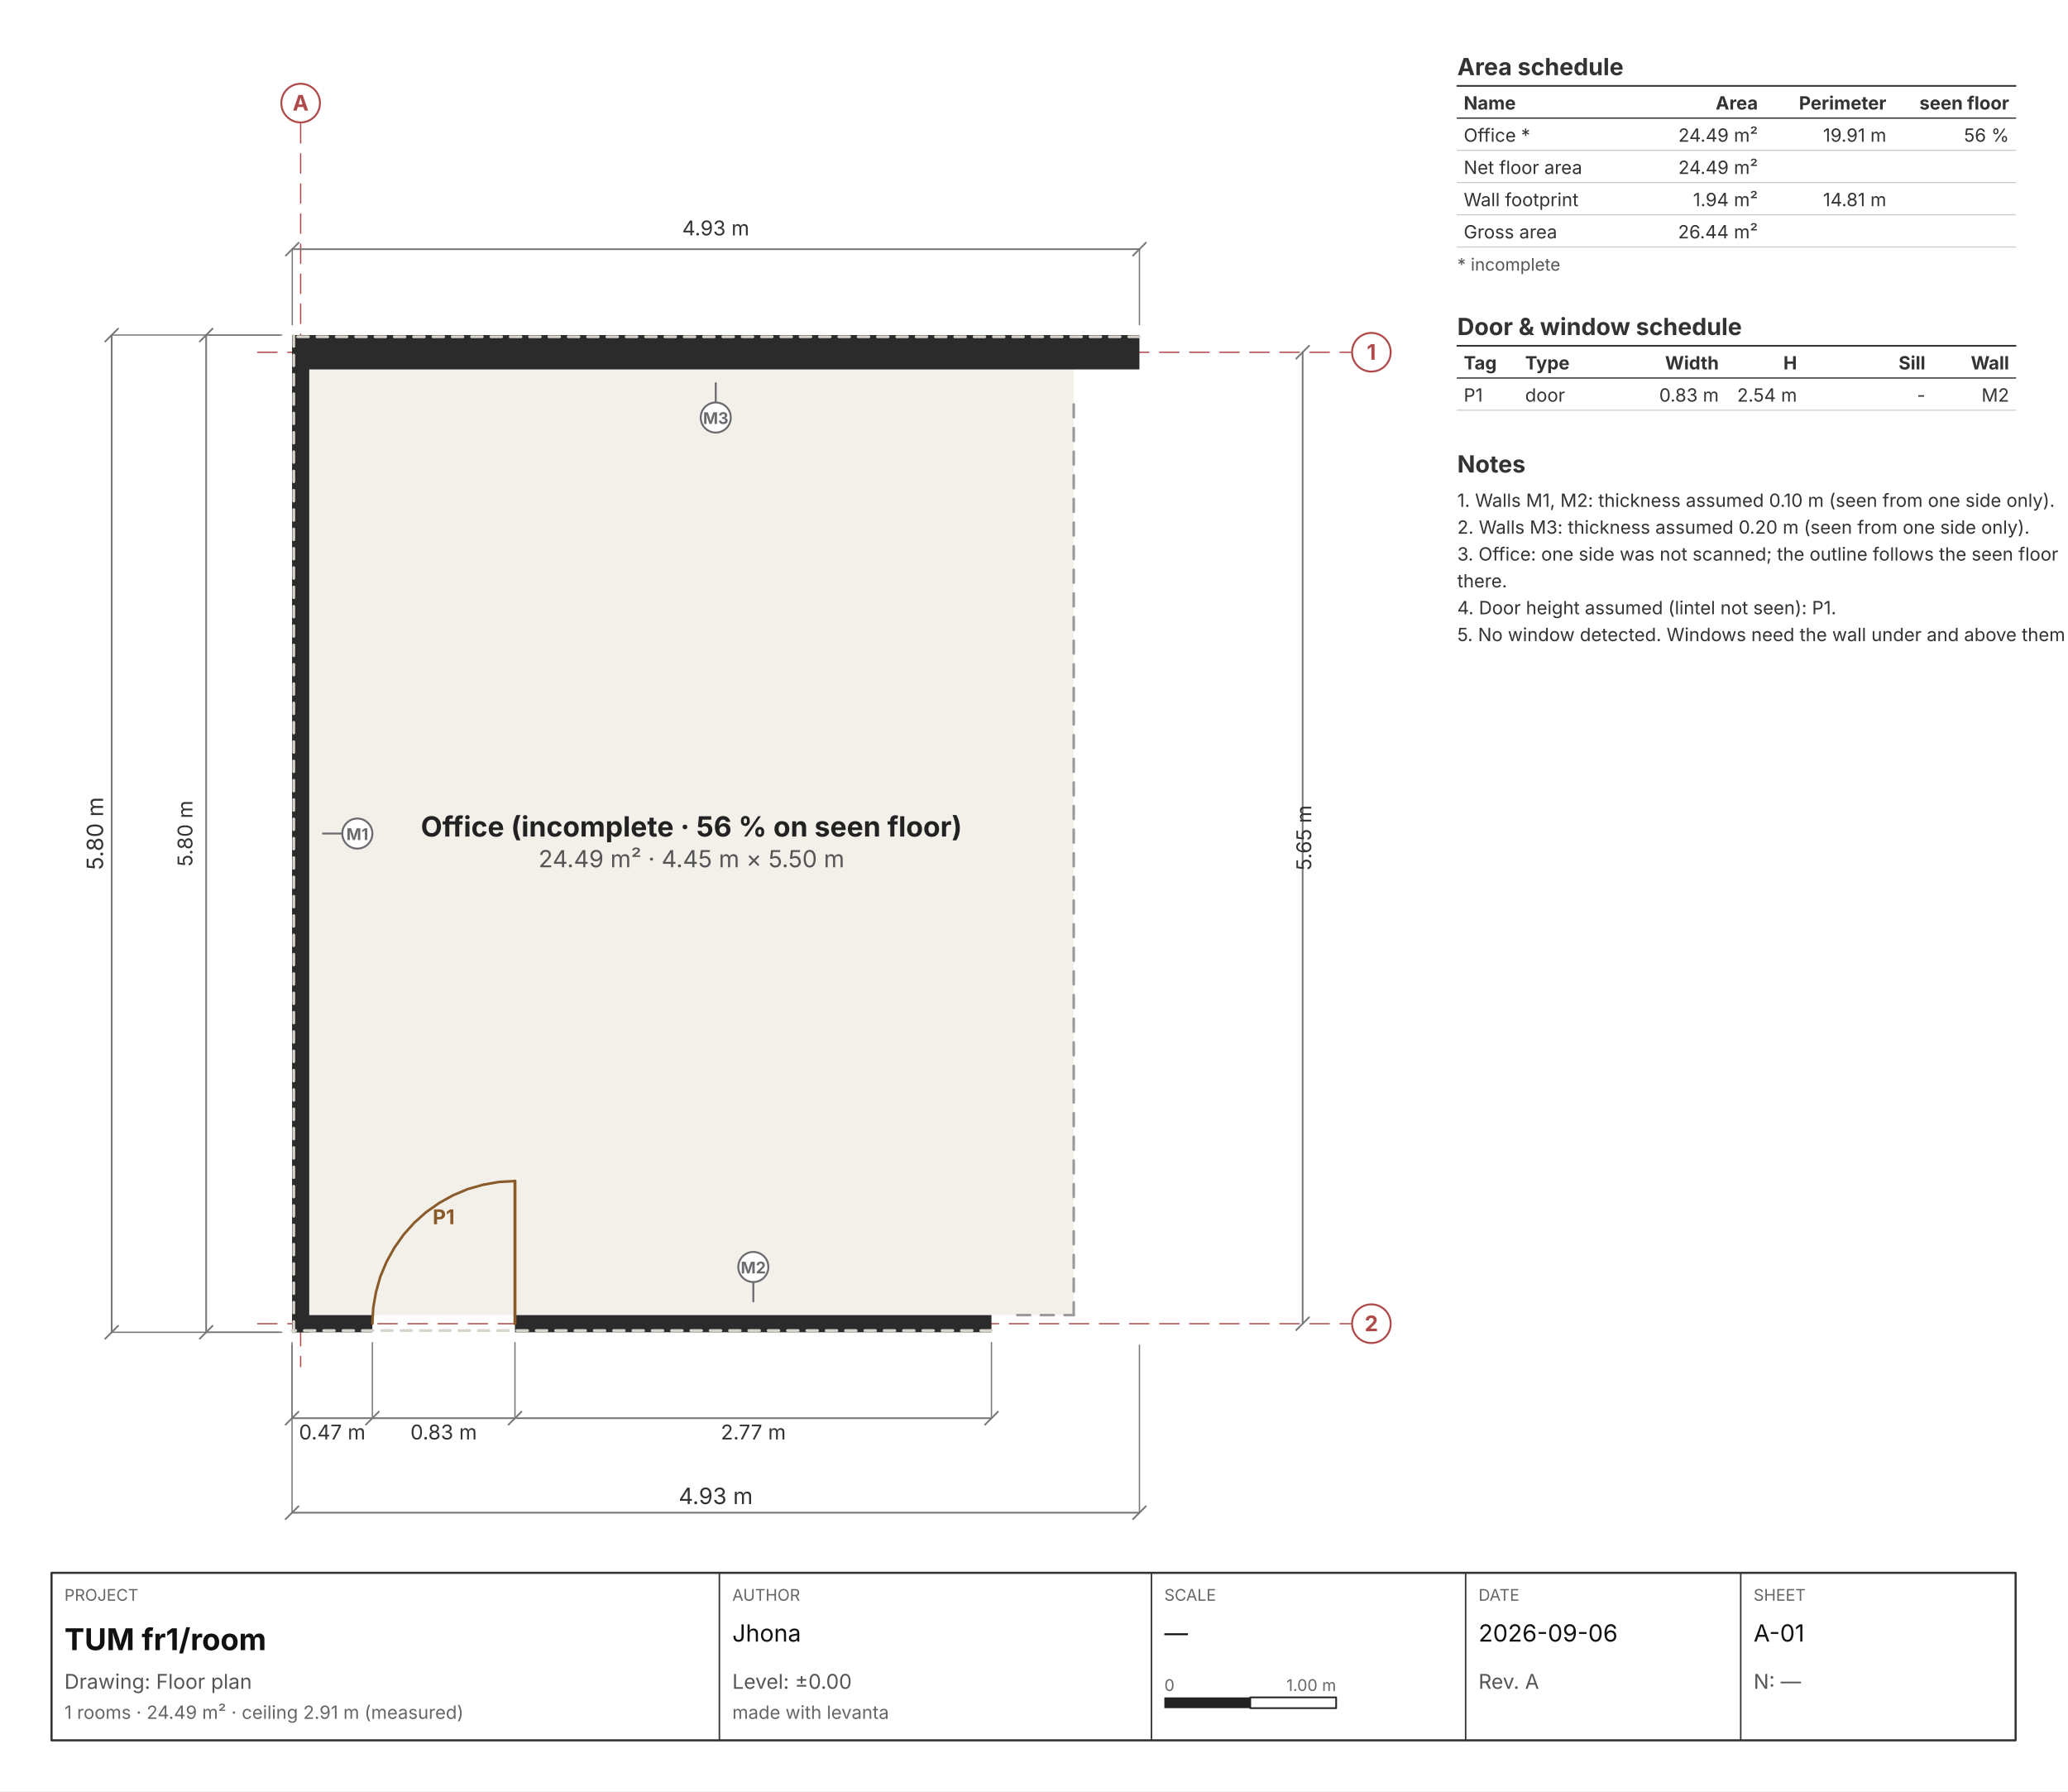
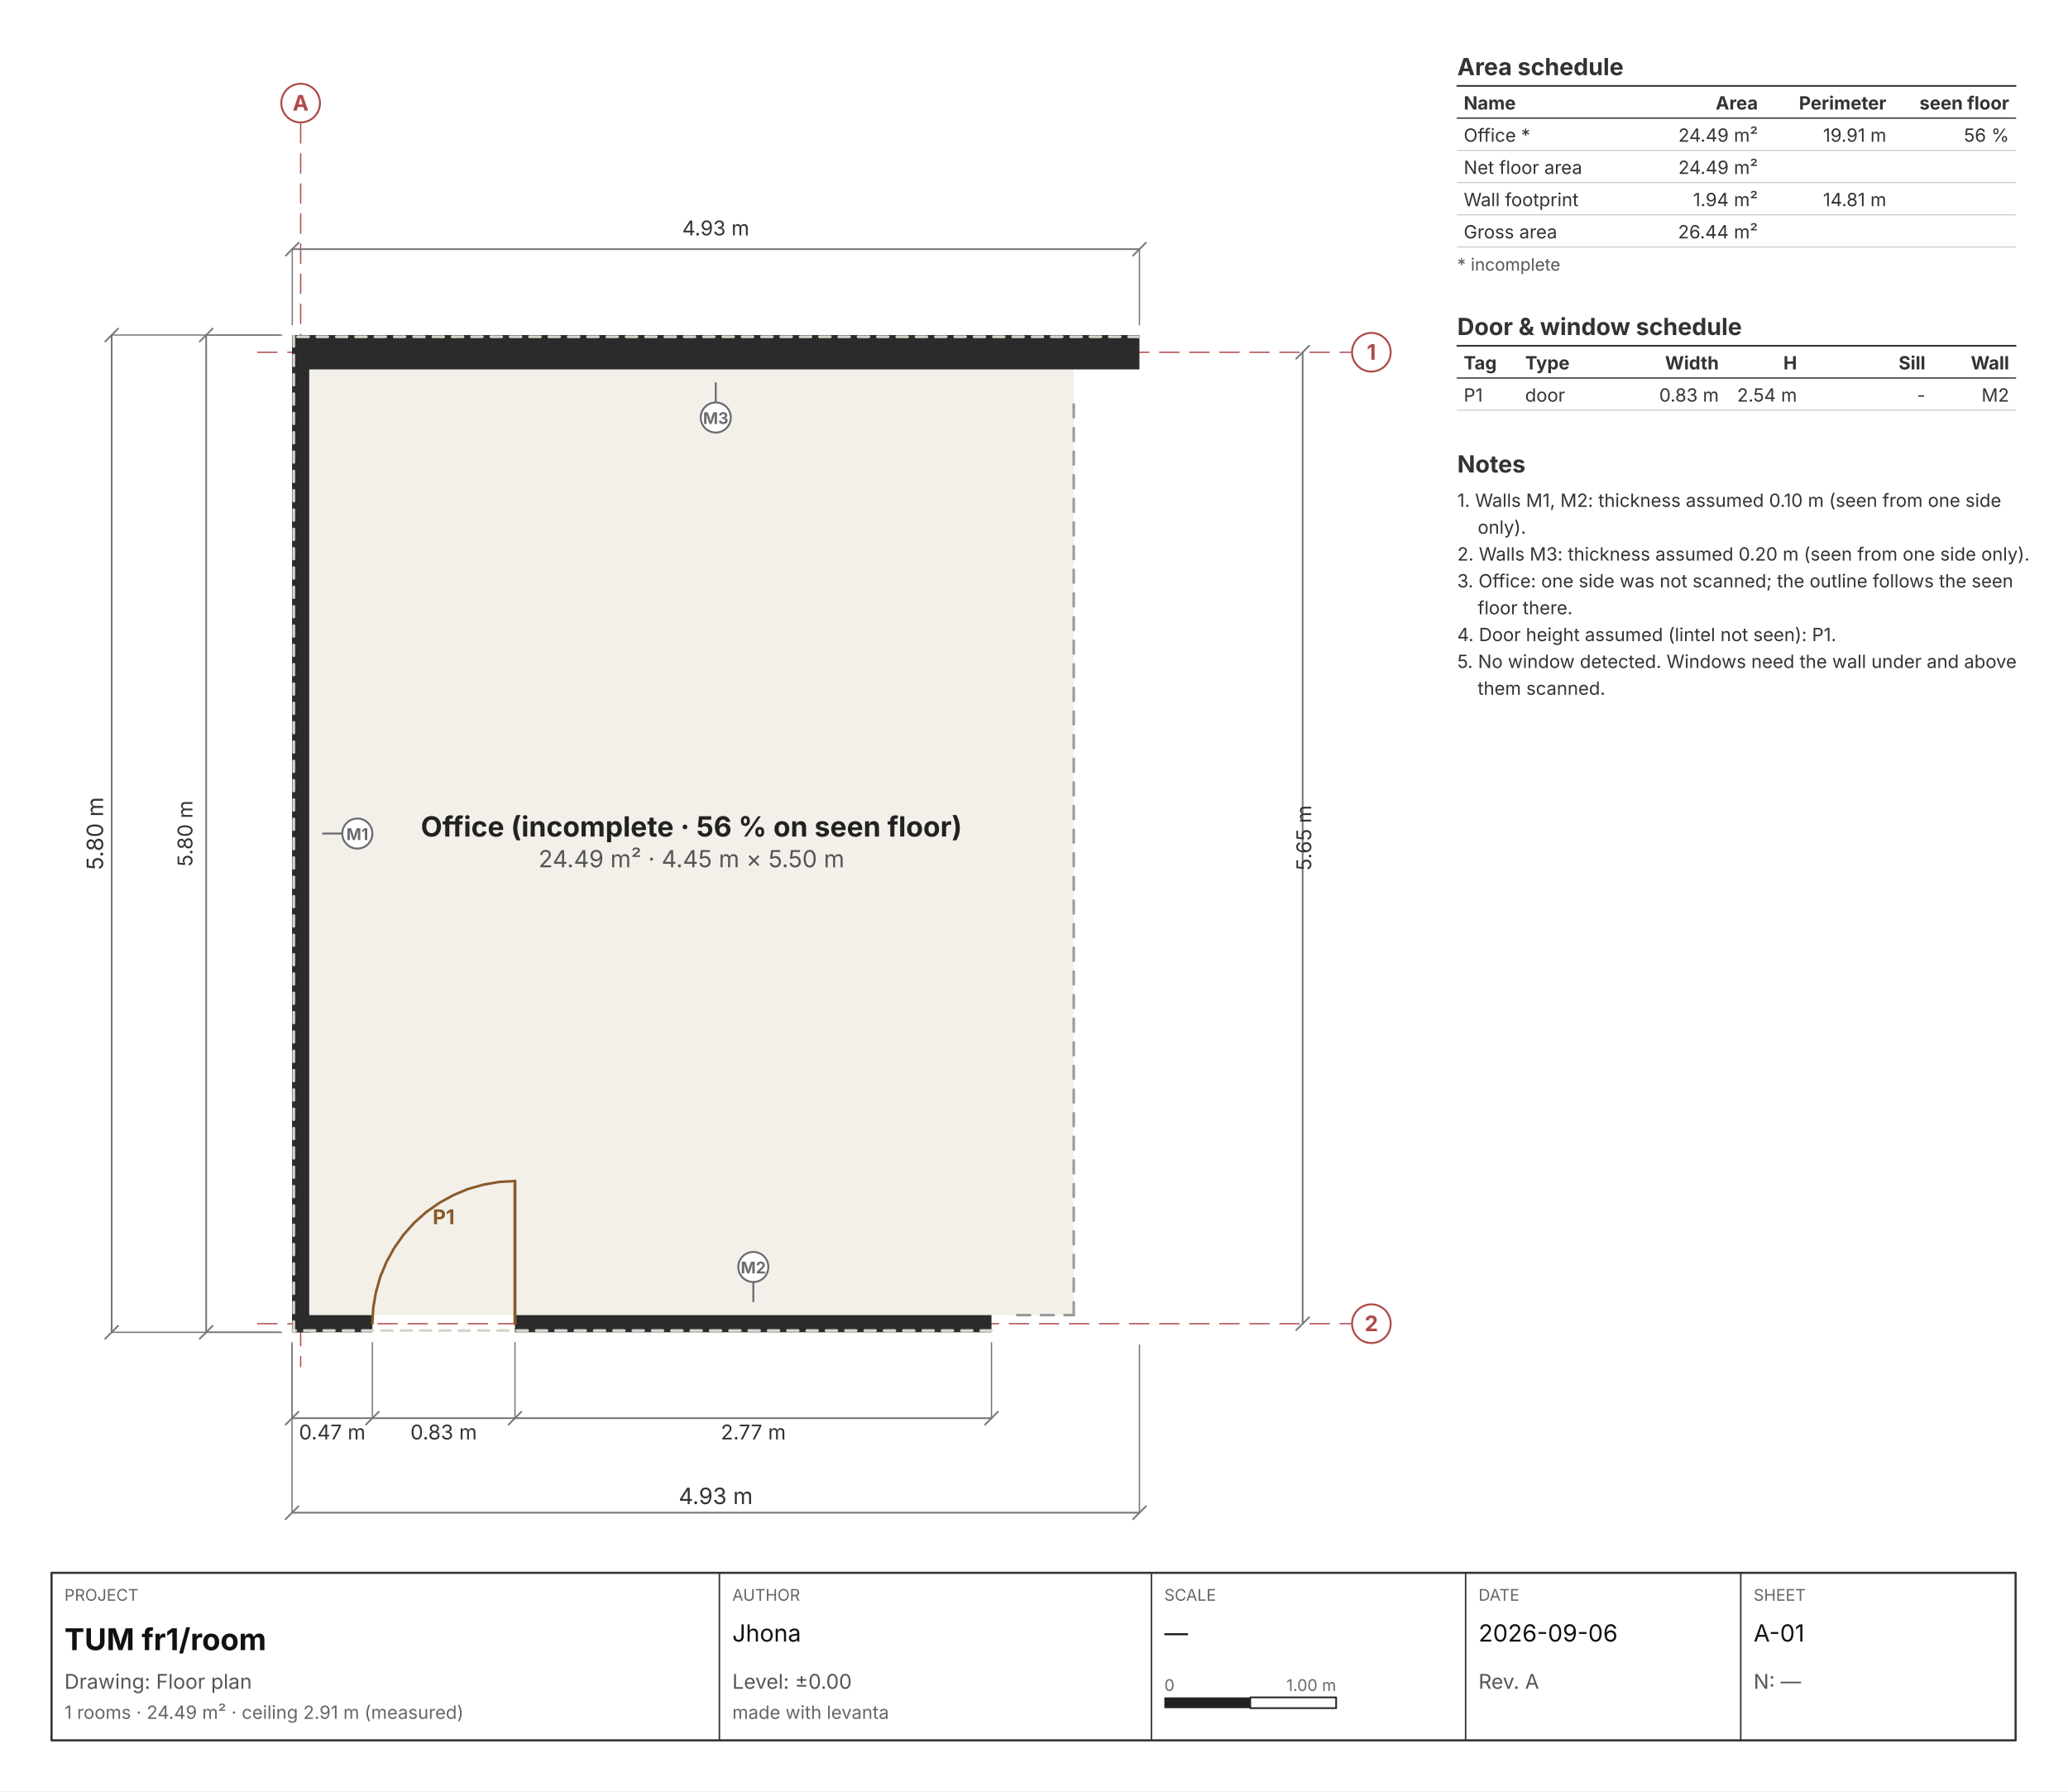
<svg xmlns="http://www.w3.org/2000/svg" width="963" height="834" viewBox="0 0 963 834" font-family="Inter, 'Segoe UI', Helvetica, Arial, sans-serif">
  <rect width="963" height="834" fill="#ffffff" />
  <path class="room" d="M 144.0,172.0 144.0,612.3 500.0,612.3 500.0,172.0 Z" fill="#f3f0ea" />
  <path class="open-edge" d="M 473.7,612.3 L 500.0,612.3" fill="none" stroke="#9a9a9a" stroke-width="1.2" stroke-linejoin="round" stroke-linecap="round" stroke-dasharray="6 5" />
  <path class="open-edge" d="M 500.0,612.3 L 500.0,184.0" fill="none" stroke="#9a9a9a" stroke-width="1.2" stroke-linejoin="round" stroke-linecap="round" stroke-dasharray="6 5" />
  <path class="axis" d="M 140.0,57.6 L 140.0,636.3" fill="none" stroke="#b04a4a" stroke-width="0.6" stroke-linejoin="round" stroke-linecap="round" stroke-dasharray="9 5" />
  <circle class="axis" cx="140.0" cy="48.0" r="9" fill="#ffffff" stroke="#b04a4a" stroke-width="0.9" />
  <text class="axis" x="140.0" y="51.5" font-size="10" text-anchor="middle" fill="#b04a4a" font-weight="700">A</text>
  <path class="axis" d="M 120.0,164.0 L 629.0,164.0" fill="none" stroke="#b04a4a" stroke-width="0.6" stroke-linejoin="round" stroke-linecap="round" stroke-dasharray="9 5" />
  <circle class="axis" cx="638.6" cy="164.0" r="9" fill="#ffffff" stroke="#b04a4a" stroke-width="0.9" />
  <text class="axis" x="638.6" y="167.5" font-size="10" text-anchor="middle" fill="#b04a4a" font-weight="700">1</text>
  <path class="axis" d="M 120.0,616.3 L 629.0,616.3" fill="none" stroke="#b04a4a" stroke-width="0.6" stroke-linejoin="round" stroke-linecap="round" stroke-dasharray="9 5" />
  <circle class="axis" cx="638.6" cy="616.3" r="9" fill="#ffffff" stroke="#b04a4a" stroke-width="0.9" />
  <text class="axis" x="638.6" y="619.8" font-size="10" text-anchor="middle" fill="#b04a4a" font-weight="700">2</text>
  <path class="wall" d="M 136.0,156.0 144.0,156.0 144.0,620.3 136.0,620.3 136.0,156.0 Z" fill="#2b2b2b" />
  <path class="wall" d="M 136.0,612.3 173.4,612.3 173.4,620.3 136.0,620.3 136.0,612.3 Z" fill="#2b2b2b" />
  <path class="wall" d="M 461.7,612.3 461.7,620.3 239.8,620.3 239.8,612.3 461.7,612.3 Z" fill="#2b2b2b" />
  <path class="wall" d="M 136.1,172.0 136.1,156.0 530.6,156.0 530.6,172.0 136.1,172.0 Z" fill="#2b2b2b" />
  <path class="wall-assumed" d="M 136.8,620.3 L 136.8,156.0" fill="none" stroke="#d9d4cb" stroke-width="1.3" stroke-linejoin="round" stroke-linecap="round" stroke-dasharray="5 4" />
  <path class="wall-assumed" d="M 461.7,619.5 L 136.0,619.5" fill="none" stroke="#d9d4cb" stroke-width="1.3" stroke-linejoin="round" stroke-linecap="round" stroke-dasharray="5 4" />
  <path class="wall-assumed" d="M 530.6,156.8 L 136.1,156.8" fill="none" stroke="#d9d4cb" stroke-width="1.3" stroke-linejoin="round" stroke-linecap="round" stroke-dasharray="5 4" />
  <path class="door" d="M 239.8,616.3 L 239.8,549.9" fill="none" stroke="#8a5a2b" stroke-width="1.4" stroke-linejoin="round" stroke-linecap="round" />
  <path class="door" d="M 239.8,549.9 L 232.4,550.3 L 225.0,551.6 L 217.9,553.6 L 211.0,556.5 L 204.5,560.1 L 198.4,564.4 L 192.9,569.3 L 187.9,574.9 L 183.6,581.0 L 180.0,587.5 L 177.1,594.4 L 175.1,601.5 L 173.8,608.9 L 173.4,616.3" fill="none" stroke="#8a5a2b" stroke-width="1.2" stroke-linejoin="round" stroke-linecap="round" />
  <text class="tag" x="206.6" y="570.0" font-size="9.5" text-anchor="middle" fill="#8a5a2b" font-weight="700">P1</text>
  <path class="wall-tag-pointer" d="M 159.2,388.1 L 150.4,388.1" fill="none" stroke="#6b6b6f" stroke-width="0.9" stroke-linejoin="round" stroke-linecap="round" />
  <circle class="wall-tag-circle" cx="166.4" cy="388.1" r="7" fill="#ffffff" stroke="#6b6b6f" stroke-width="0.9" />
  <text class="wall-tag" x="166.4" y="391.1" font-size="7.5" text-anchor="middle" fill="#6b6b6f" font-weight="700">M1</text>
  <path class="wall-tag-pointer" d="M 350.8,597.1 L 350.8,605.9" fill="none" stroke="#6b6b6f" stroke-width="0.9" stroke-linejoin="round" stroke-linecap="round" />
  <circle class="wall-tag-circle" cx="350.8" cy="589.9" r="7" fill="#ffffff" stroke="#6b6b6f" stroke-width="0.9" />
  <text class="wall-tag" x="350.8" y="592.9" font-size="7.5" text-anchor="middle" fill="#6b6b6f" font-weight="700">M2</text>
  <path class="wall-tag-pointer" d="M 333.3,187.2 L 333.3,178.4" fill="none" stroke="#6b6b6f" stroke-width="0.9" stroke-linejoin="round" stroke-linecap="round" />
  <circle class="wall-tag-circle" cx="333.3" cy="194.4" r="7" fill="#ffffff" stroke="#6b6b6f" stroke-width="0.9" />
  <text class="wall-tag" x="333.3" y="197.4" font-size="7.5" text-anchor="middle" fill="#6b6b6f" font-weight="700">M3</text>
  <text class="label" x="322.0" y="389.5" font-size="13" text-anchor="middle" fill="#222222" font-weight="700">Office (incomplete · 56 % on seen floor)</text>
  <text class="label" x="322.0" y="403.8" font-size="11" text-anchor="middle" fill="#555555">24.49 m² · 4.45 m × 5.50 m</text>
  <path class="dim-chain" d="M 96.0,620.3 L 96.0,156.0" fill="none" stroke="#777777" stroke-width="0.8" stroke-linejoin="round" stroke-linecap="round" />
  <path class="dim-chain" d="M 131.2,620.3 L 96.0,620.3" fill="none" stroke="#777777" stroke-width="0.6" stroke-linejoin="round" stroke-linecap="round" />
  <path class="dim" d="M 93.0,623.3 L 99.0,617.3" fill="none" stroke="#777777" stroke-width="0.8" stroke-linejoin="round" stroke-linecap="round" />
  <path class="dim-chain" d="M 131.2,156.0 L 96.0,156.0" fill="none" stroke="#777777" stroke-width="0.6" stroke-linejoin="round" stroke-linecap="round" />
  <path class="dim" d="M 93.0,159.0 L 99.0,153.0" fill="none" stroke="#777777" stroke-width="0.8" stroke-linejoin="round" stroke-linecap="round" />
  <text class="dim-chain" x="89.6" y="388.1" font-size="9.5" text-anchor="middle" fill="#333333" transform="rotate(-90 89.6 388.1)">5.80 m</text>
  <path class="dim-chain" d="M 461.7,660.3 L 136.0,660.3" fill="none" stroke="#777777" stroke-width="0.8" stroke-linejoin="round" stroke-linecap="round" />
  <path class="dim-chain" d="M 461.7,625.1 L 461.7,660.3" fill="none" stroke="#777777" stroke-width="0.6" stroke-linejoin="round" stroke-linecap="round" />
  <path class="dim" d="M 458.7,663.3 L 464.7,657.3" fill="none" stroke="#777777" stroke-width="0.8" stroke-linejoin="round" stroke-linecap="round" />
  <path class="dim-chain" d="M 239.8,625.1 L 239.8,660.3" fill="none" stroke="#777777" stroke-width="0.6" stroke-linejoin="round" stroke-linecap="round" />
  <path class="dim" d="M 236.8,663.3 L 242.8,657.3" fill="none" stroke="#777777" stroke-width="0.8" stroke-linejoin="round" stroke-linecap="round" />
  <path class="dim-chain" d="M 173.4,625.1 L 173.4,660.3" fill="none" stroke="#777777" stroke-width="0.6" stroke-linejoin="round" stroke-linecap="round" />
  <path class="dim" d="M 170.4,663.3 L 176.4,657.3" fill="none" stroke="#777777" stroke-width="0.8" stroke-linejoin="round" stroke-linecap="round" />
  <path class="dim-chain" d="M 136.0,625.1 L 136.0,660.3" fill="none" stroke="#777777" stroke-width="0.6" stroke-linejoin="round" stroke-linecap="round" />
  <path class="dim" d="M 133.0,663.3 L 139.0,657.3" fill="none" stroke="#777777" stroke-width="0.8" stroke-linejoin="round" stroke-linecap="round" />
  <text class="dim-chain" x="350.8" y="670.2" font-size="9.5" text-anchor="middle" fill="#333333">2.77 m</text>
  <text class="dim-chain" x="206.6" y="670.2" font-size="9.5" text-anchor="middle" fill="#333333">0.83 m</text>
  <text class="dim-chain" x="154.7" y="670.2" font-size="9.5" text-anchor="middle" fill="#333333">0.47 m</text>
  <path class="dim-chain" d="M 530.6,116.0 L 136.1,116.0" fill="none" stroke="#777777" stroke-width="0.8" stroke-linejoin="round" stroke-linecap="round" />
  <path class="dim-chain" d="M 530.6,151.2 L 530.6,116.0" fill="none" stroke="#777777" stroke-width="0.6" stroke-linejoin="round" stroke-linecap="round" />
  <path class="dim" d="M 527.6,119.0 L 533.6,113.0" fill="none" stroke="#777777" stroke-width="0.8" stroke-linejoin="round" stroke-linecap="round" />
  <path class="dim-chain" d="M 136.1,151.2 L 136.1,116.0" fill="none" stroke="#777777" stroke-width="0.6" stroke-linejoin="round" stroke-linecap="round" />
  <path class="dim" d="M 133.1,119.0 L 139.1,113.0" fill="none" stroke="#777777" stroke-width="0.8" stroke-linejoin="round" stroke-linecap="round" />
  <text class="dim-chain" x="333.3" y="109.6" font-size="9.5" text-anchor="middle" fill="#333333">4.93 m</text>
  <path class="dim-axes" d="M 606.6,616.3 L 606.6,164.0" fill="none" stroke="#777777" stroke-width="0.8" stroke-linejoin="round" stroke-linecap="round" />
  <path class="dim" d="M 603.6,619.3 L 609.6,613.3" fill="none" stroke="#777777" stroke-width="0.8" stroke-linejoin="round" stroke-linecap="round" />
  <path class="dim" d="M 603.6,167.0 L 609.6,161.0" fill="none" stroke="#777777" stroke-width="0.8" stroke-linejoin="round" stroke-linecap="round" />
  <text class="dim-axes" x="610.6" y="390.1" font-size="9.5" text-anchor="middle" fill="#333333" transform="rotate(-90 610.6 390.1)">5.65 m</text>
  <path class="dim" d="M 136.0,704.3 L 530.6,704.3" fill="none" stroke="#777777" stroke-width="0.8" stroke-linejoin="round" stroke-linecap="round" />
  <path class="dim" d="M 136.0,626.3 L 136.0,704.3" fill="none" stroke="#777777" stroke-width="0.6" stroke-linejoin="round" stroke-linecap="round" />
  <path class="dim" d="M 530.6,626.3 L 530.6,704.3" fill="none" stroke="#777777" stroke-width="0.6" stroke-linejoin="round" stroke-linecap="round" />
  <path class="dim" d="M 133.0,707.3 L 139.0,701.3" fill="none" stroke="#777777" stroke-width="0.8" stroke-linejoin="round" stroke-linecap="round" />
  <path class="dim" d="M 527.6,707.3 L 533.6,701.3" fill="none" stroke="#777777" stroke-width="0.8" stroke-linejoin="round" stroke-linecap="round" />
  <text class="dim" x="333.3" y="700.3" font-size="10.5" text-anchor="middle" fill="#333333">4.93 m</text>
  <path class="dim" d="M 52.0,620.3 L 52.0,156.0" fill="none" stroke="#777777" stroke-width="0.8" stroke-linejoin="round" stroke-linecap="round" />
  <path class="dim" d="M 130.0,620.3 L 52.0,620.3" fill="none" stroke="#777777" stroke-width="0.6" stroke-linejoin="round" stroke-linecap="round" />
  <path class="dim" d="M 130.0,156.0 L 52.0,156.0" fill="none" stroke="#777777" stroke-width="0.6" stroke-linejoin="round" stroke-linecap="round" />
  <path class="dim" d="M 49.0,623.3 L 55.0,617.3" fill="none" stroke="#777777" stroke-width="0.8" stroke-linejoin="round" stroke-linecap="round" />
  <path class="dim" d="M 49.0,159.0 L 55.0,153.0" fill="none" stroke="#777777" stroke-width="0.8" stroke-linejoin="round" stroke-linecap="round" />
  <text class="dim" x="48.0" y="388.1" font-size="10.5" text-anchor="middle" fill="#333333" transform="rotate(-90 48.0 388.1)">5.80 m</text>
  <text class="table" x="678.6" y="35.0" font-size="11" text-anchor="start" fill="#333333" font-weight="700">Area schedule</text>
  <path class="table" d="M 678.6,40.0 L 938.6,40.0" fill="none" stroke="#333333" stroke-width="0.8" stroke-linejoin="round" stroke-linecap="round" />
  <text class="table" x="681.6" y="51.0" font-size="8.5" text-anchor="start" fill="#333333" font-weight="700">Name</text>
  <text class="table" x="818.6" y="51.0" font-size="8.5" text-anchor="end" fill="#333333" font-weight="700">Area</text>
  <text class="table" x="878.4" y="51.0" font-size="8.5" text-anchor="end" fill="#333333" font-weight="700">Perimeter</text>
  <text class="table" x="935.6" y="51.0" font-size="8.5" text-anchor="end" fill="#333333" font-weight="700">seen floor</text>
  <path class="table" d="M 678.6,55.0 L 938.6,55.0" fill="none" stroke="#333333" stroke-width="0.6" stroke-linejoin="round" stroke-linecap="round" />
  <text class="table" x="681.6" y="66.0" font-size="8.5" text-anchor="start" fill="#333333">Office *</text>
  <text class="table" x="818.6" y="66.0" font-size="8.5" text-anchor="end" fill="#333333">24.49 m²</text>
  <text class="table" x="878.4" y="66.0" font-size="8.5" text-anchor="end" fill="#333333">19.91 m</text>
  <text class="table" x="935.6" y="66.0" font-size="8.5" text-anchor="end" fill="#333333">56 %</text>
  <path class="table" d="M 678.6,70.0 L 938.6,70.0" fill="none" stroke="#cfcac2" stroke-width="0.5" stroke-linejoin="round" stroke-linecap="round" />
  <text class="table" x="681.6" y="81.0" font-size="8.5" text-anchor="start" fill="#333333">Net floor area</text>
  <text class="table" x="818.6" y="81.0" font-size="8.5" text-anchor="end" fill="#333333">24.49 m²</text>
  <text class="table" x="878.4" y="81.0" font-size="8.5" text-anchor="end" fill="#333333" />
  <text class="table" x="935.6" y="81.0" font-size="8.5" text-anchor="end" fill="#333333" />
  <path class="table" d="M 678.6,85.0 L 938.6,85.0" fill="none" stroke="#cfcac2" stroke-width="0.5" stroke-linejoin="round" stroke-linecap="round" />
  <text class="table" x="681.6" y="96.0" font-size="8.5" text-anchor="start" fill="#333333">Wall footprint</text>
  <text class="table" x="818.6" y="96.0" font-size="8.5" text-anchor="end" fill="#333333">1.94 m²</text>
  <text class="table" x="878.4" y="96.0" font-size="8.5" text-anchor="end" fill="#333333">14.81 m</text>
  <text class="table" x="935.6" y="96.0" font-size="8.5" text-anchor="end" fill="#333333" />
  <path class="table" d="M 678.6,100.0 L 938.6,100.0" fill="none" stroke="#cfcac2" stroke-width="0.5" stroke-linejoin="round" stroke-linecap="round" />
  <text class="table" x="681.6" y="111.0" font-size="8.5" text-anchor="start" fill="#333333">Gross area</text>
  <text class="table" x="818.6" y="111.0" font-size="8.5" text-anchor="end" fill="#333333">26.44 m²</text>
  <text class="table" x="878.4" y="111.0" font-size="8.5" text-anchor="end" fill="#333333" />
  <text class="table" x="935.6" y="111.0" font-size="8.5" text-anchor="end" fill="#333333" />
  <path class="table" d="M 678.6,115.0 L 938.6,115.0" fill="none" stroke="#cfcac2" stroke-width="0.5" stroke-linejoin="round" stroke-linecap="round" />
  <text class="table" x="678.6" y="126.0" font-size="8" text-anchor="start" fill="#555555">* incomplete</text>
  <text class="table" x="678.6" y="156.0" font-size="11" text-anchor="start" fill="#333333" font-weight="700">Door &amp; window schedule</text>
  <path class="table" d="M 678.6,161.0 L 938.6,161.0" fill="none" stroke="#333333" stroke-width="0.8" stroke-linejoin="round" stroke-linecap="round" />
  <text class="table" x="681.6" y="172.0" font-size="8.5" text-anchor="start" fill="#333333" font-weight="700">Tag</text>
  <text class="table" x="710.2" y="172.0" font-size="8.5" text-anchor="start" fill="#333333" font-weight="700">Type</text>
  <text class="table" x="800.4" y="172.0" font-size="8.5" text-anchor="end" fill="#333333" font-weight="700">Width</text>
  <text class="table" x="836.8" y="172.0" font-size="8.5" text-anchor="end" fill="#333333" font-weight="700">H</text>
  <text class="table" x="896.6" y="172.0" font-size="8.5" text-anchor="end" fill="#333333" font-weight="700">Sill</text>
  <text class="table" x="935.6" y="172.0" font-size="8.5" text-anchor="end" fill="#333333" font-weight="700">Wall</text>
  <path class="table" d="M 678.6,176.0 L 938.6,176.0" fill="none" stroke="#333333" stroke-width="0.6" stroke-linejoin="round" stroke-linecap="round" />
  <text class="table" x="681.6" y="187.0" font-size="8.5" text-anchor="start" fill="#333333">P1</text>
  <text class="table" x="710.2" y="187.0" font-size="8.5" text-anchor="start" fill="#333333">door</text>
  <text class="table" x="800.4" y="187.0" font-size="8.5" text-anchor="end" fill="#333333">0.83 m</text>
  <text class="table" x="836.8" y="187.0" font-size="8.5" text-anchor="end" fill="#333333">2.54 m</text>
  <text class="table" x="896.6" y="187.0" font-size="8.5" text-anchor="end" fill="#333333">-</text>
  <text class="table" x="935.6" y="187.0" font-size="8.5" text-anchor="end" fill="#333333">M2</text>
  <path class="table" d="M 678.6,191.0 L 938.6,191.0" fill="none" stroke="#cfcac2" stroke-width="0.5" stroke-linejoin="round" stroke-linecap="round" />
  <text class="notes" x="678.6" y="220.0" font-size="11" text-anchor="start" fill="#333333" font-weight="700">Notes</text>
-   <text class="notes" x="678.6" y="236.0" font-size="8.5" text-anchor="start" fill="#333333">1. Walls M1, M2: thickness assumed 0.10 m (seen from one side only).</text>
-   <text class="notes" x="678.6" y="248.5" font-size="8.5" text-anchor="start" fill="#333333">2. Walls M3: thickness assumed 0.20 m (seen from one side only).</text>
-   <text class="notes" x="678.6" y="261.0" font-size="8.5" text-anchor="start" fill="#333333">3. Office: one side was not scanned; the outline follows the seen floor</text>
-   <text class="notes" x="678.6" y="273.5" font-size="8.5" text-anchor="start" fill="#333333">    there.</text>
-   <text class="notes" x="678.6" y="286.0" font-size="8.5" text-anchor="start" fill="#333333">4. Door height assumed (lintel not seen): P1.</text>
-   <text class="notes" x="678.6" y="298.5" font-size="8.5" text-anchor="start" fill="#333333">5. No window detected. Windows need the wall under and above them scanned.</text>
+   <text class="notes" x="678.6" y="236.0" font-size="8.5" text-anchor="start" fill="#333333">1. Walls M1, M2: thickness assumed 0.10 m (seen from one side</text>
+   <text class="notes" x="688.1" y="248.5" font-size="8.5" text-anchor="start" fill="#333333">only).</text>
+   <text class="notes" x="678.6" y="261.0" font-size="8.5" text-anchor="start" fill="#333333">2. Walls M3: thickness assumed 0.20 m (seen from one side only).</text>
+   <text class="notes" x="678.6" y="273.5" font-size="8.5" text-anchor="start" fill="#333333">3. Office: one side was not scanned; the outline follows the seen</text>
+   <text class="notes" x="688.1" y="286.0" font-size="8.5" text-anchor="start" fill="#333333">floor there.</text>
+   <text class="notes" x="678.6" y="298.5" font-size="8.5" text-anchor="start" fill="#333333">4. Door height assumed (lintel not seen): P1.</text>
+   <text class="notes" x="678.6" y="311.0" font-size="8.5" text-anchor="start" fill="#333333">5. No window detected. Windows need the wall under and above</text>
+   <text class="notes" x="688.1" y="323.5" font-size="8.5" text-anchor="start" fill="#333333">them scanned.</text>
  <path class="titleblock" d="M 24.0,732.3 938.6,732.3 938.6,810.3 24.0,810.3 Z" fill="#ffffff" stroke="#333" stroke-width="1" stroke-linejoin="round" stroke-linecap="round" />
  <path class="titleblock" d="M 335.0,732.3 L 335.0,810.3" fill="none" stroke="#333" stroke-width="0.7" stroke-linejoin="round" stroke-linecap="round" />
  <path class="titleblock" d="M 536.2,732.3 L 536.2,810.3" fill="none" stroke="#333" stroke-width="0.7" stroke-linejoin="round" stroke-linecap="round" />
  <path class="titleblock" d="M 682.5,732.3 L 682.5,810.3" fill="none" stroke="#333" stroke-width="0.7" stroke-linejoin="round" stroke-linecap="round" />
  <path class="titleblock" d="M 810.6,732.3 L 810.6,810.3" fill="none" stroke="#333" stroke-width="0.7" stroke-linejoin="round" stroke-linecap="round" />
  <text class="titleblock" x="30.0" y="745.3" font-size="7.5" text-anchor="start" fill="#666666">PROJECT</text>
  <text class="titleblock" x="30.0" y="768.3" font-size="14" text-anchor="start" fill="#111111" font-weight="700">TUM fr1/room</text>
  <text class="titleblock" x="30.0" y="786.3" font-size="9.5" text-anchor="start" fill="#555555">Drawing: Floor plan</text>
  <text class="titleblock" x="30.0" y="800.3" font-size="8.5" text-anchor="start" fill="#666666">1 rooms · 24.49 m² · ceiling 2.91 m (measured)</text>
  <text class="titleblock" x="341.0" y="745.3" font-size="7.5" text-anchor="start" fill="#666666">AUTHOR</text>
  <text class="titleblock" x="341.0" y="764.3" font-size="11" text-anchor="start" fill="#111111">Jhona</text>
  <text class="titleblock" x="341.0" y="786.3" font-size="9.5" text-anchor="start" fill="#555555">Level: ±0.00</text>
  <text class="titleblock" x="341.0" y="800.3" font-size="8.5" text-anchor="start" fill="#666666">made with levanta</text>
  <text class="titleblock" x="542.2" y="745.3" font-size="7.5" text-anchor="start" fill="#666666">SCALE</text>
  <text class="titleblock" x="542.2" y="764.3" font-size="11" text-anchor="start" fill="#111111">—</text>
  <path class="titleblock" d="M 542.2,790.3 582.2,790.3 582.2,795.3 542.2,795.3 Z" fill="#222" />
  <path class="titleblock" d="M 582.2,790.3 622.2,790.3 622.2,795.3 582.2,795.3 Z" fill="none" stroke="#222" stroke-width="0.8" stroke-linejoin="round" stroke-linecap="round" />
  <text class="titleblock" x="542.2" y="787.3" font-size="7.5" text-anchor="start" fill="#666666">0</text>
  <text class="titleblock" x="622.2" y="787.3" font-size="7.5" text-anchor="end" fill="#666666">1.00 m</text>
  <text class="titleblock" x="688.5" y="745.3" font-size="7.5" text-anchor="start" fill="#666666">DATE</text>
  <text class="titleblock" x="688.5" y="764.3" font-size="11" text-anchor="start" fill="#111111">2026-09-06</text>
  <text class="titleblock" x="688.5" y="786.3" font-size="9.5" text-anchor="start" fill="#555555">Rev. A</text>
  <text class="titleblock" x="816.6" y="745.3" font-size="7.5" text-anchor="start" fill="#666666">SHEET</text>
  <text class="titleblock" x="816.6" y="764.3" font-size="11" text-anchor="start" fill="#111111">A-01</text>
  <text class="titleblock" x="816.6" y="786.3" font-size="9.5" text-anchor="start" fill="#555555">N: —</text>
</svg>
